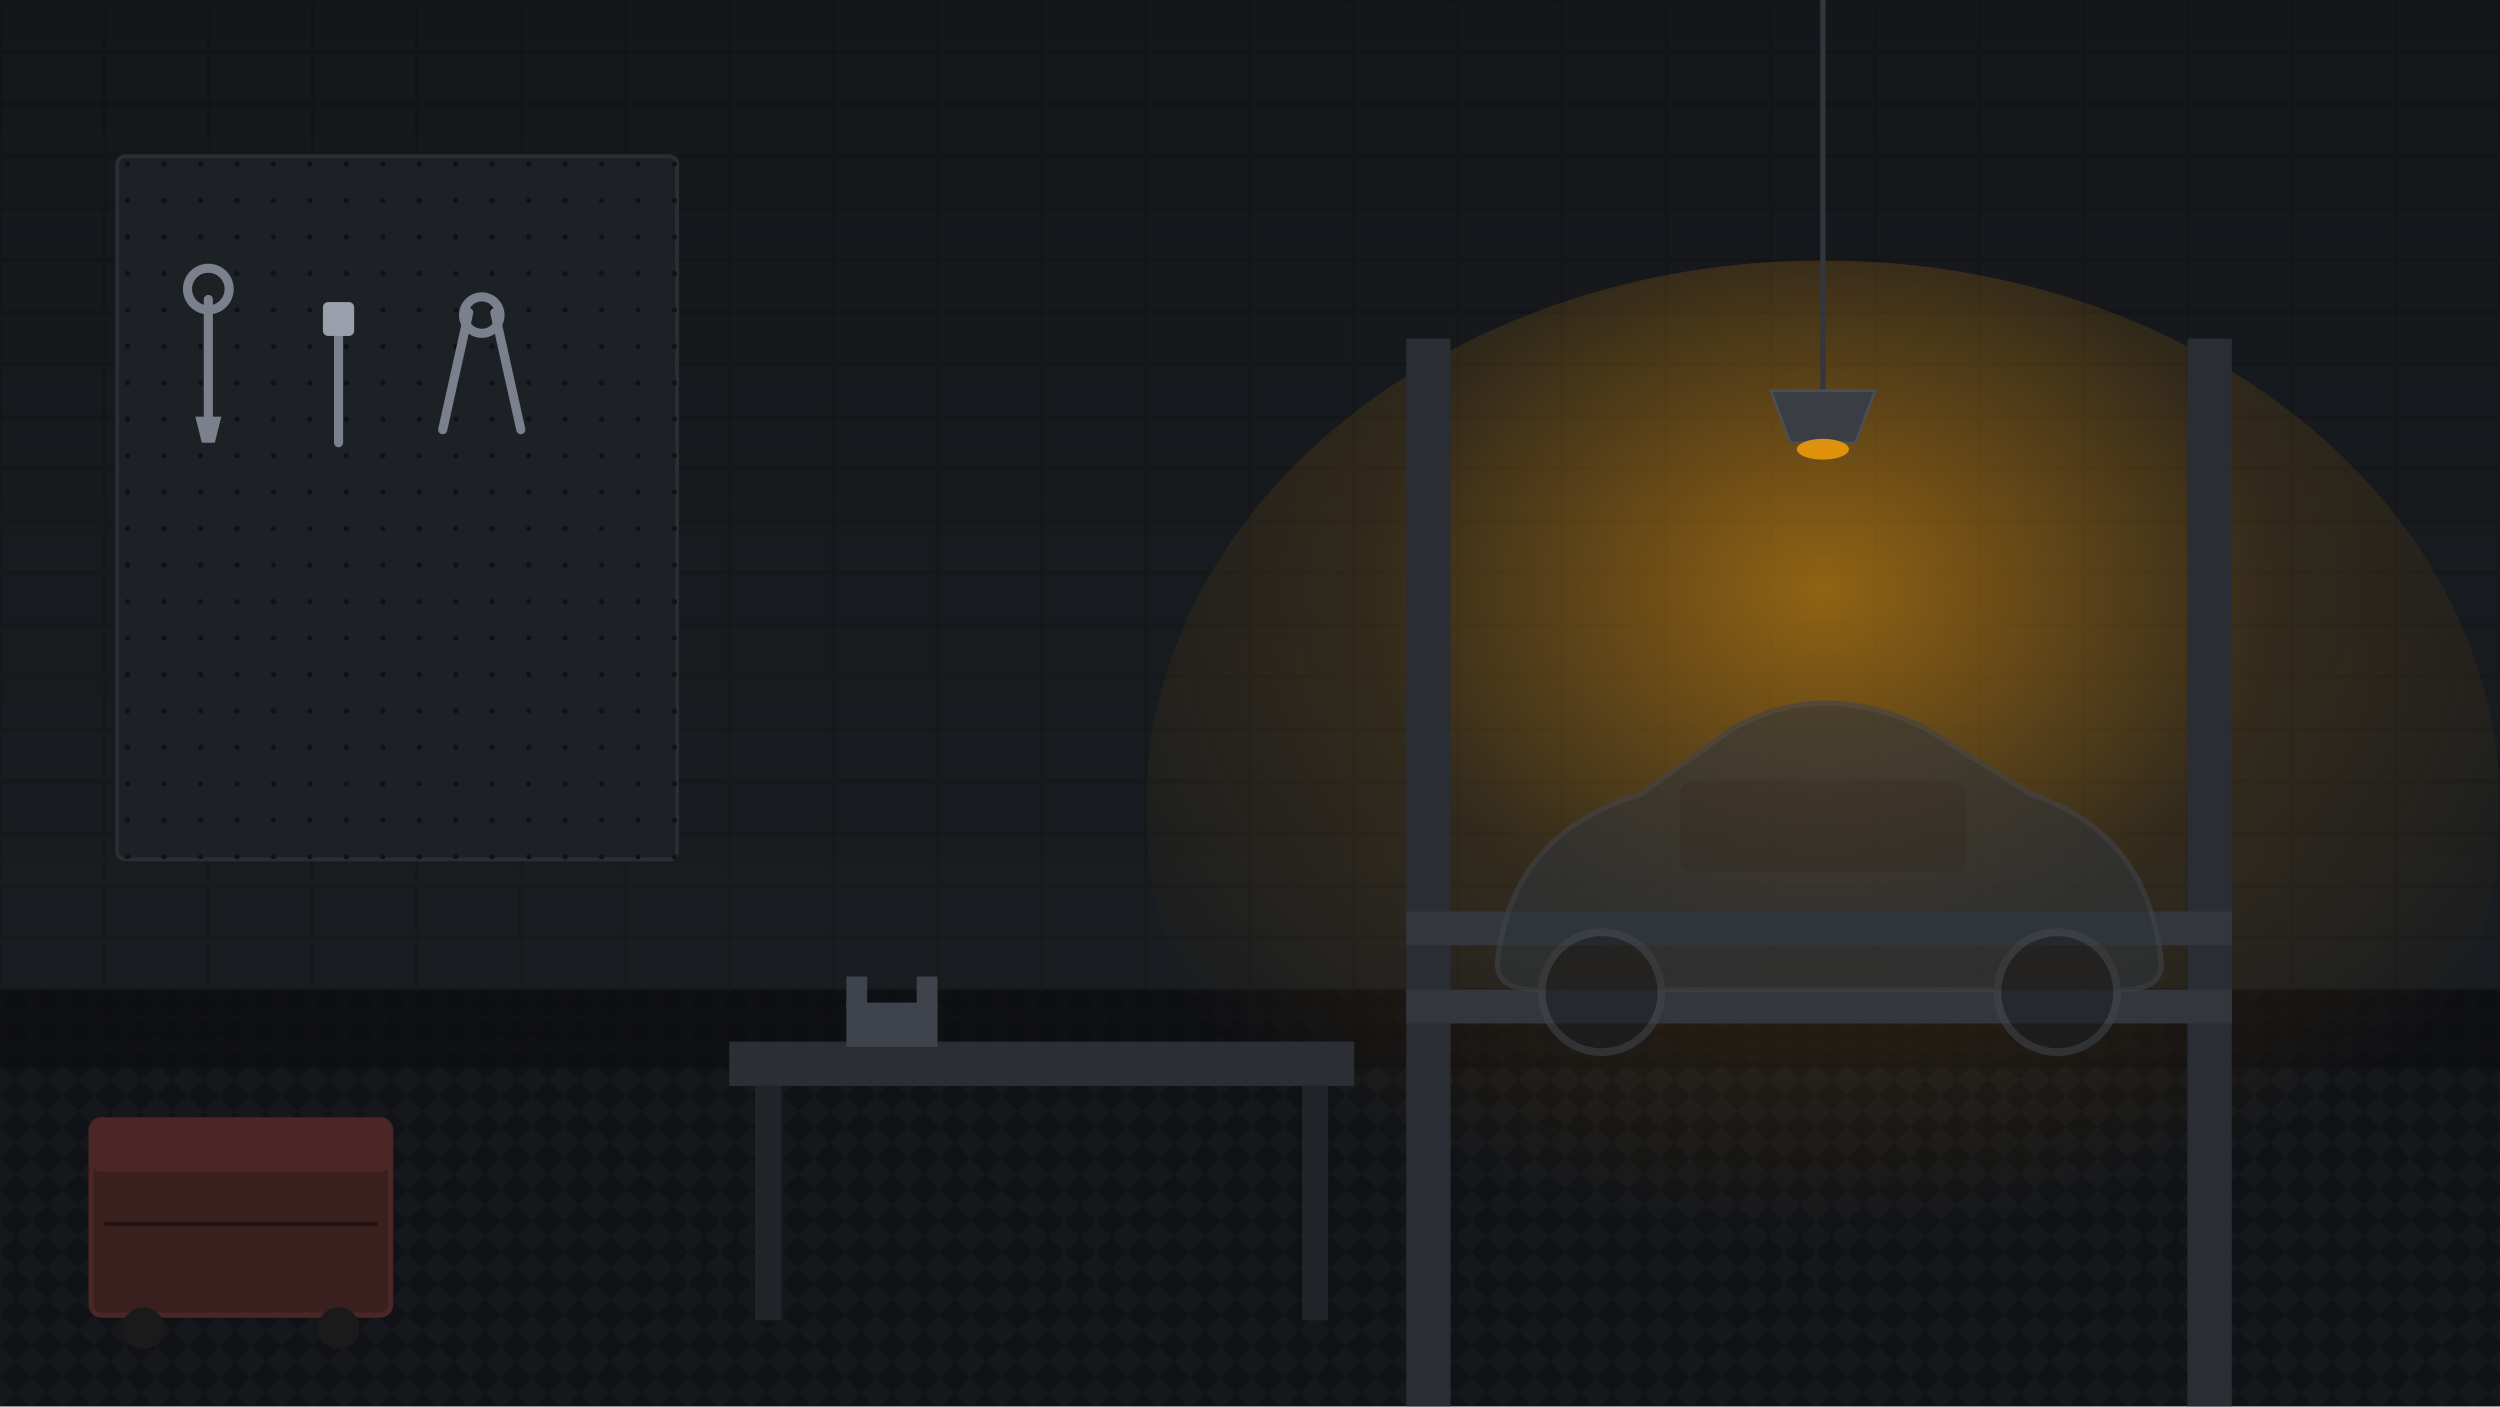
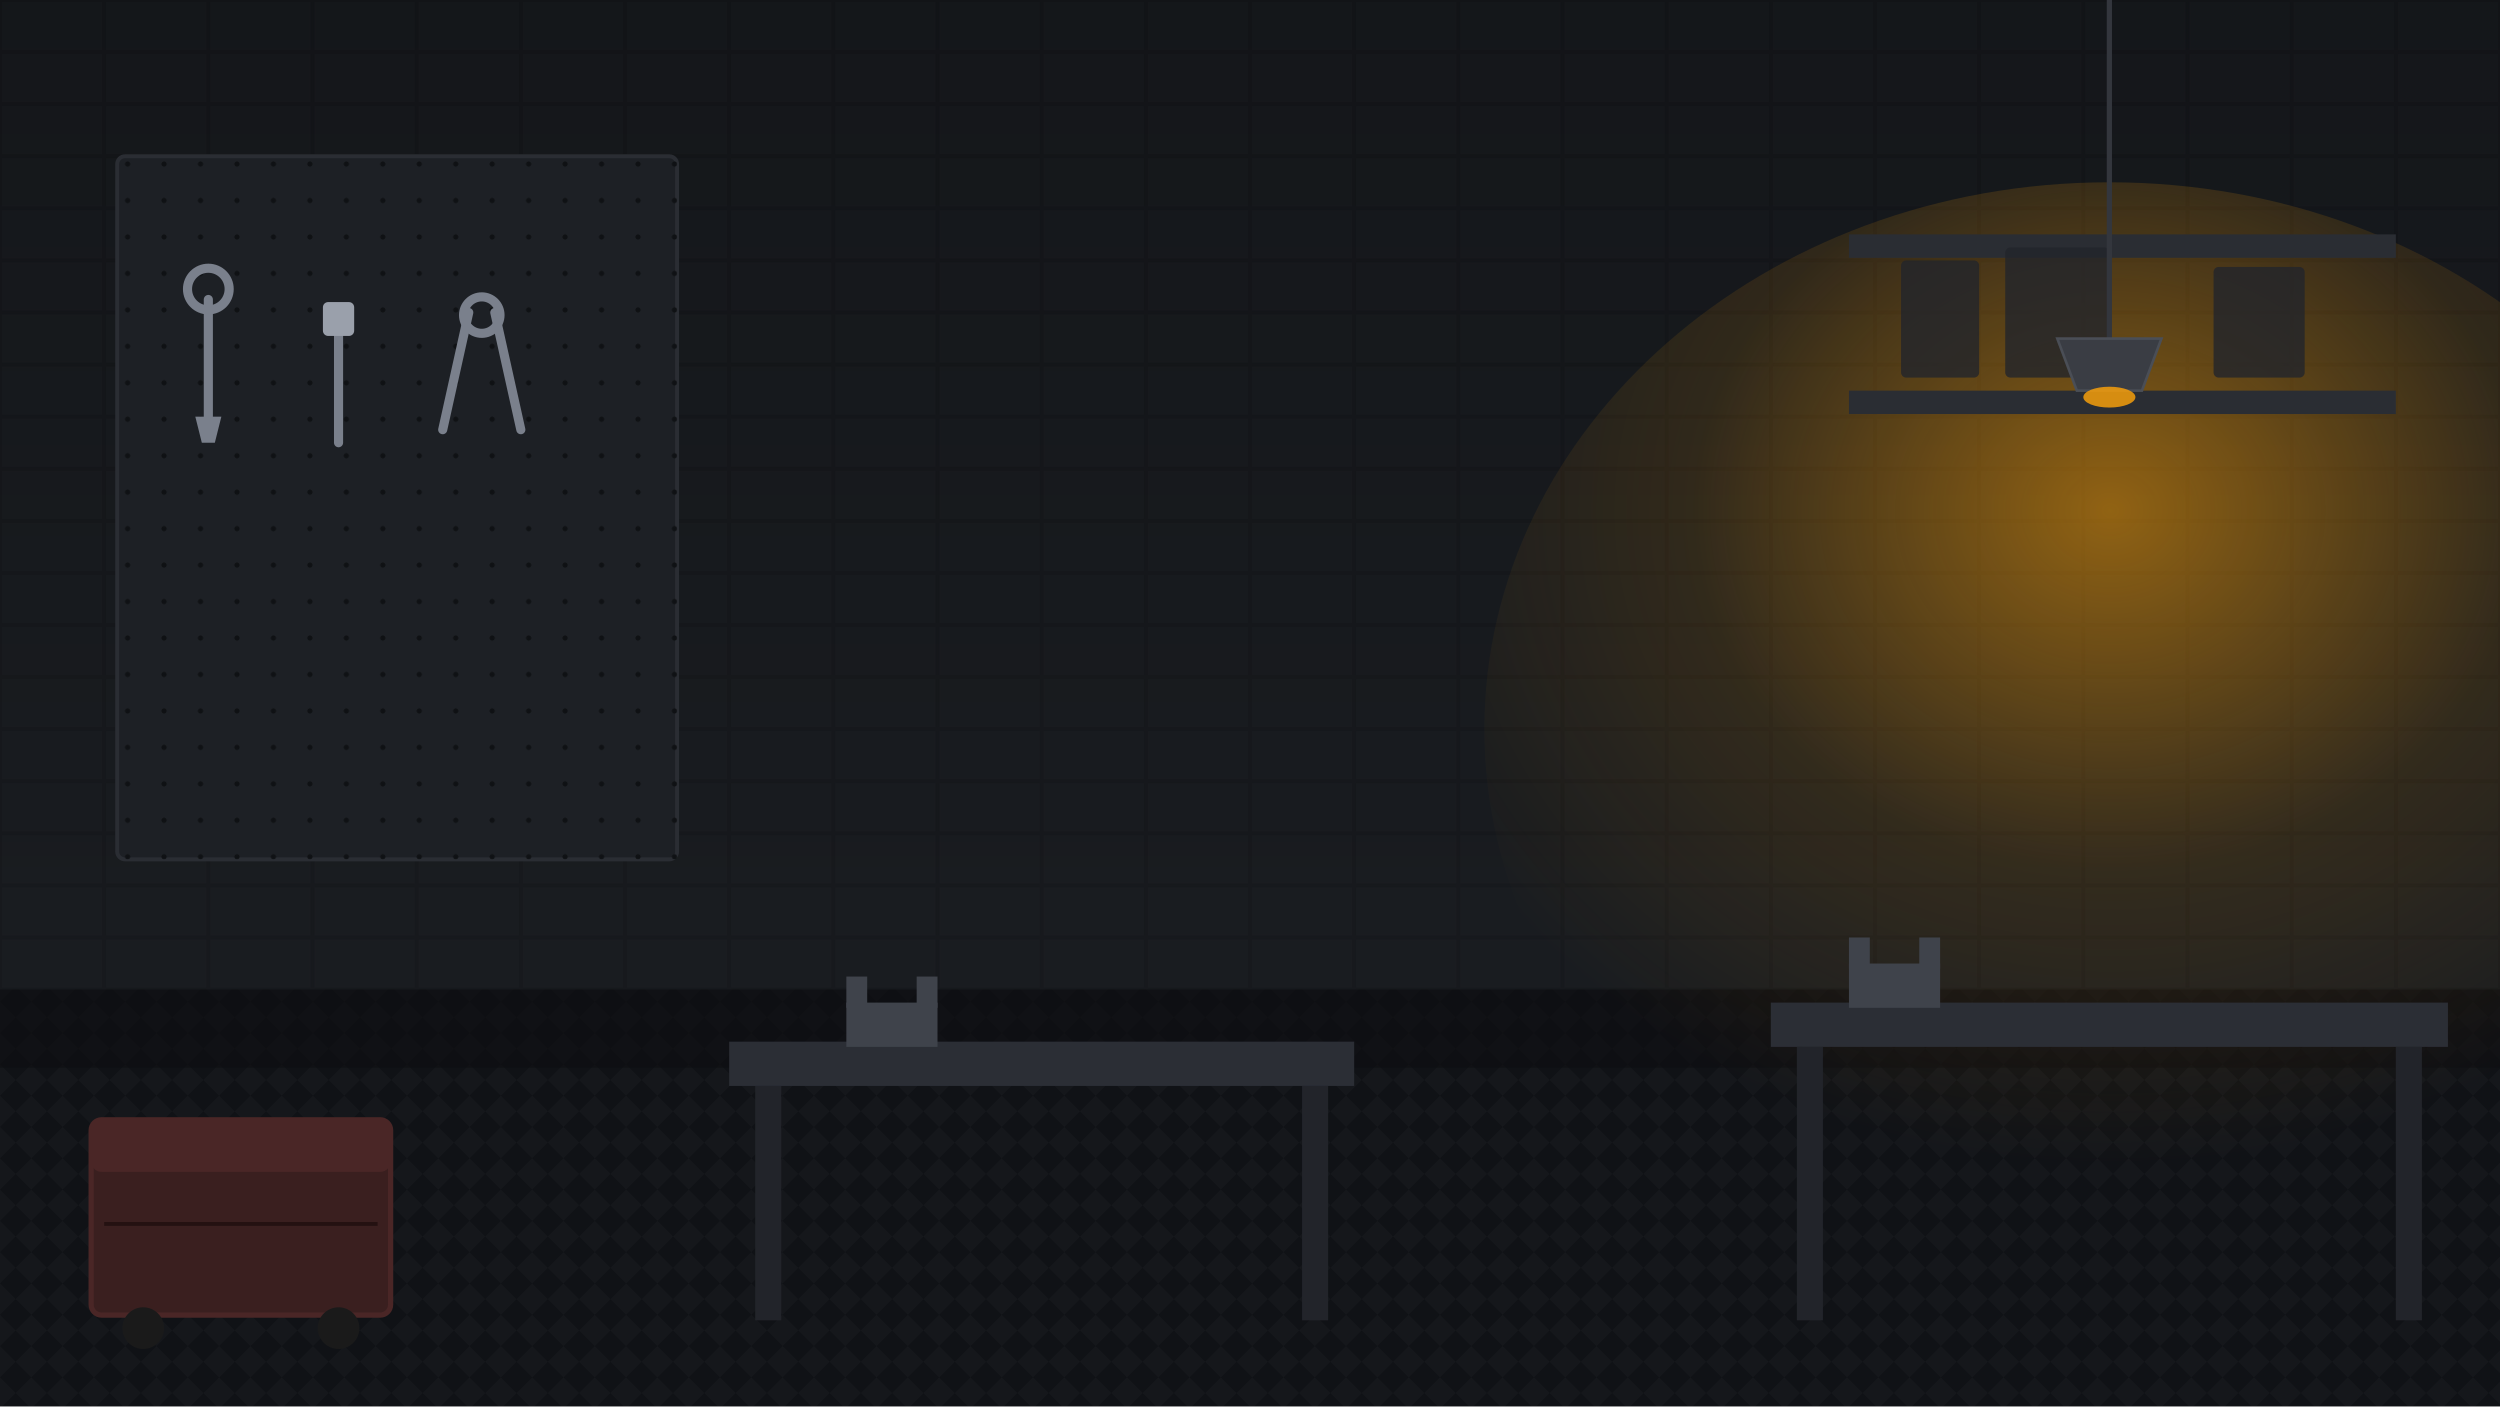
<svg xmlns="http://www.w3.org/2000/svg" viewBox="0 0 1920 1080" preserveAspectRatio="xMidYMax slice">
  <defs>
    <pattern id="blocks" width="160" height="80" patternUnits="userSpaceOnUse">
      <rect width="160" height="80" fill="#1e2126" />
      <rect x="0" y="0" width="160" height="80" fill="none" stroke="#141619" stroke-width="3" />
      <rect x="80" y="40" width="160" height="80" fill="none" stroke="#141619" stroke-width="3" />
      <line x1="0" y1="40" x2="160" y2="40" stroke="#141619" stroke-width="3" />
      <line x1="80" y1="0" x2="80" y2="80" stroke="#141619" stroke-width="3" />
    </pattern>
    <pattern id="pegdots" width="28" height="28" patternUnits="userSpaceOnUse">
      <circle cx="14" cy="14" r="2" fill="#0f1114" />
    </pattern>
    <pattern id="diamondplate" width="34" height="34" patternUnits="userSpaceOnUse" patternTransform="rotate(45)">
      <rect width="34" height="34" fill="#101216" />
      <rect width="17" height="17" fill="#15171b" />
      <rect x="17" y="17" width="17" height="17" fill="#15171b" />
    </pattern>
    <radialGradient id="lampGlow" cx="50%" cy="30%" r="60%">
      <stop offset="0%" stop-color="#f59e0b" stop-opacity="0.55" />
      <stop offset="55%" stop-color="#f59e0b" stop-opacity="0.12" />
      <stop offset="100%" stop-color="#f59e0b" stop-opacity="0" />
    </radialGradient>
    <linearGradient id="wallFade" x1="0" y1="0" x2="0" y2="1">
      <stop offset="0%" stop-color="#101114" />
      <stop offset="100%" stop-color="#1a1c20" />
    </linearGradient>
  </defs>
  <rect width="1920" height="1080" fill="#15171a" />
  <rect width="1920" height="760" fill="url(#blocks)" opacity="0.55" />
  <rect width="1920" height="760" fill="url(#wallFade)" opacity="0.5" />
  <rect y="760" width="1920" height="320" fill="url(#diamondplate)" />
  <rect y="760" width="1920" height="60" fill="#0d0e10" opacity="0.6" />
-   <ellipse cx="1400" cy="620" rx="520" ry="420" fill="url(#lampGlow)" />
-   <rect x="1080" y="260" width="34" height="820" fill="#2a2d33" />
-   <rect x="1680" y="260" width="34" height="820" fill="#2a2d33" />
-   <rect x="1080" y="700" width="634" height="26" fill="#33363d" />
-   <rect x="1080" y="760" width="634" height="26" fill="#33363d" />
-   <g opacity="0.6">
-     <path d="M1150 740              Q1160 640 1260 610              L1330 560              Q1400 520 1480 560              L1560 610              Q1650 640 1660 740              Q1660 760 1630 760              L1180 760              Q1150 760 1150 740 Z" fill="#2f333b" stroke="#3f434b" stroke-width="4" />
-     <circle cx="1230" cy="762" r="46" fill="#1c1e22" stroke="#3f434b" stroke-width="6" />
-     <circle cx="1580" cy="762" r="46" fill="#1c1e22" stroke="#3f434b" stroke-width="6" />
-     <rect x="1290" y="600" width="220" height="70" rx="10" fill="#262930" opacity="0.7" />
+   <ellipse cx="1620" cy="560" rx="480" ry="420" fill="url(#lampGlow)" />
+   <rect x="1420" y="180" width="420" height="18" fill="#2a2d33" />
+   <rect x="1420" y="300" width="420" height="18" fill="#2a2d33" />
+   <rect x="1460" y="200" width="60" height="90" rx="4" fill="#22242a" opacity="0.8" />
+   <rect x="1540" y="190" width="80" height="100" rx="4" fill="#22242a" opacity="0.8" />
+   <rect x="1700" y="205" width="70" height="85" rx="4" fill="#22242a" opacity="0.8" />
+   <line x1="1620" y1="0" x2="1620" y2="260" stroke="#33363d" stroke-width="4" />
+   <path d="M1580 260 L1660 260 L1645 300 L1595 300 Z" fill="#3a3d44" stroke="#4a4e56" stroke-width="2" />
+   <ellipse cx="1620" cy="305" rx="20" ry="8" fill="#f59e0b" opacity="0.85" />
+   <g>
+     <rect x="1360" y="770" width="520" height="34" fill="#2b2e35" />
+     <rect x="1380" y="804" width="20" height="210" fill="#22242a" />
+     <rect x="1840" y="804" width="20" height="210" fill="#22242a" />
+     <rect x="1420" y="740" width="70" height="34" fill="#3f434b" />
+     <rect x="1420" y="720" width="16" height="24" fill="#3f434b" />
+     <rect x="1474" y="720" width="16" height="24" fill="#3f434b" />
  </g>
-   <line x1="1400" y1="0" x2="1400" y2="300" stroke="#33363d" stroke-width="4" />
-   <path d="M1360 300 L1440 300 L1425 340 L1375 340 Z" fill="#3a3d44" stroke="#4a4e56" stroke-width="2" />
-   <ellipse cx="1400" cy="345" rx="20" ry="8" fill="#f59e0b" opacity="0.85" />
  <rect x="90" y="120" width="430" height="540" rx="6" fill="#1d2025" stroke="#2a2d33" stroke-width="3" />
  <rect x="90" y="120" width="430" height="540" fill="url(#pegdots)" />
  <g stroke="#7a808c" stroke-width="7" stroke-linecap="round" fill="none">
    <path d="M160 230 L160 320" />
    <circle cx="160" cy="222" r="16" fill="none" />
    <path d="M150 320 L170 320 L165 340 L155 340 Z" fill="#7a808c" stroke="none" />
    <path d="M260 240 L260 340" />
    <rect x="248" y="232" width="24" height="26" rx="4" fill="#9aa0ab" stroke="none" />
    <path d="M360 240 L340 330" />
    <path d="M380 240 L400 330" />
    <circle cx="370" cy="242" r="14" fill="none" />
  </g>
  <g>
    <rect x="70" y="860" width="230" height="150" rx="8" fill="#3a1f1f" stroke="#4a2626" stroke-width="4" />
    <rect x="70" y="860" width="230" height="40" rx="8" fill="#4a2626" />
    <line x1="80" y1="940" x2="290" y2="940" stroke="#241111" stroke-width="3" />
    <circle cx="110" cy="1020" r="16" fill="#1a1a1a" />
    <circle cx="260" cy="1020" r="16" fill="#1a1a1a" />
  </g>
  <g>
    <rect x="560" y="800" width="480" height="34" fill="#2b2e35" />
    <rect x="580" y="834" width="20" height="180" fill="#22242a" />
    <rect x="1000" y="834" width="20" height="180" fill="#22242a" />
    <rect x="650" y="770" width="70" height="34" fill="#3f434b" />
    <rect x="650" y="750" width="16" height="24" fill="#3f434b" />
    <rect x="704" y="750" width="16" height="24" fill="#3f434b" />
  </g>
</svg>
